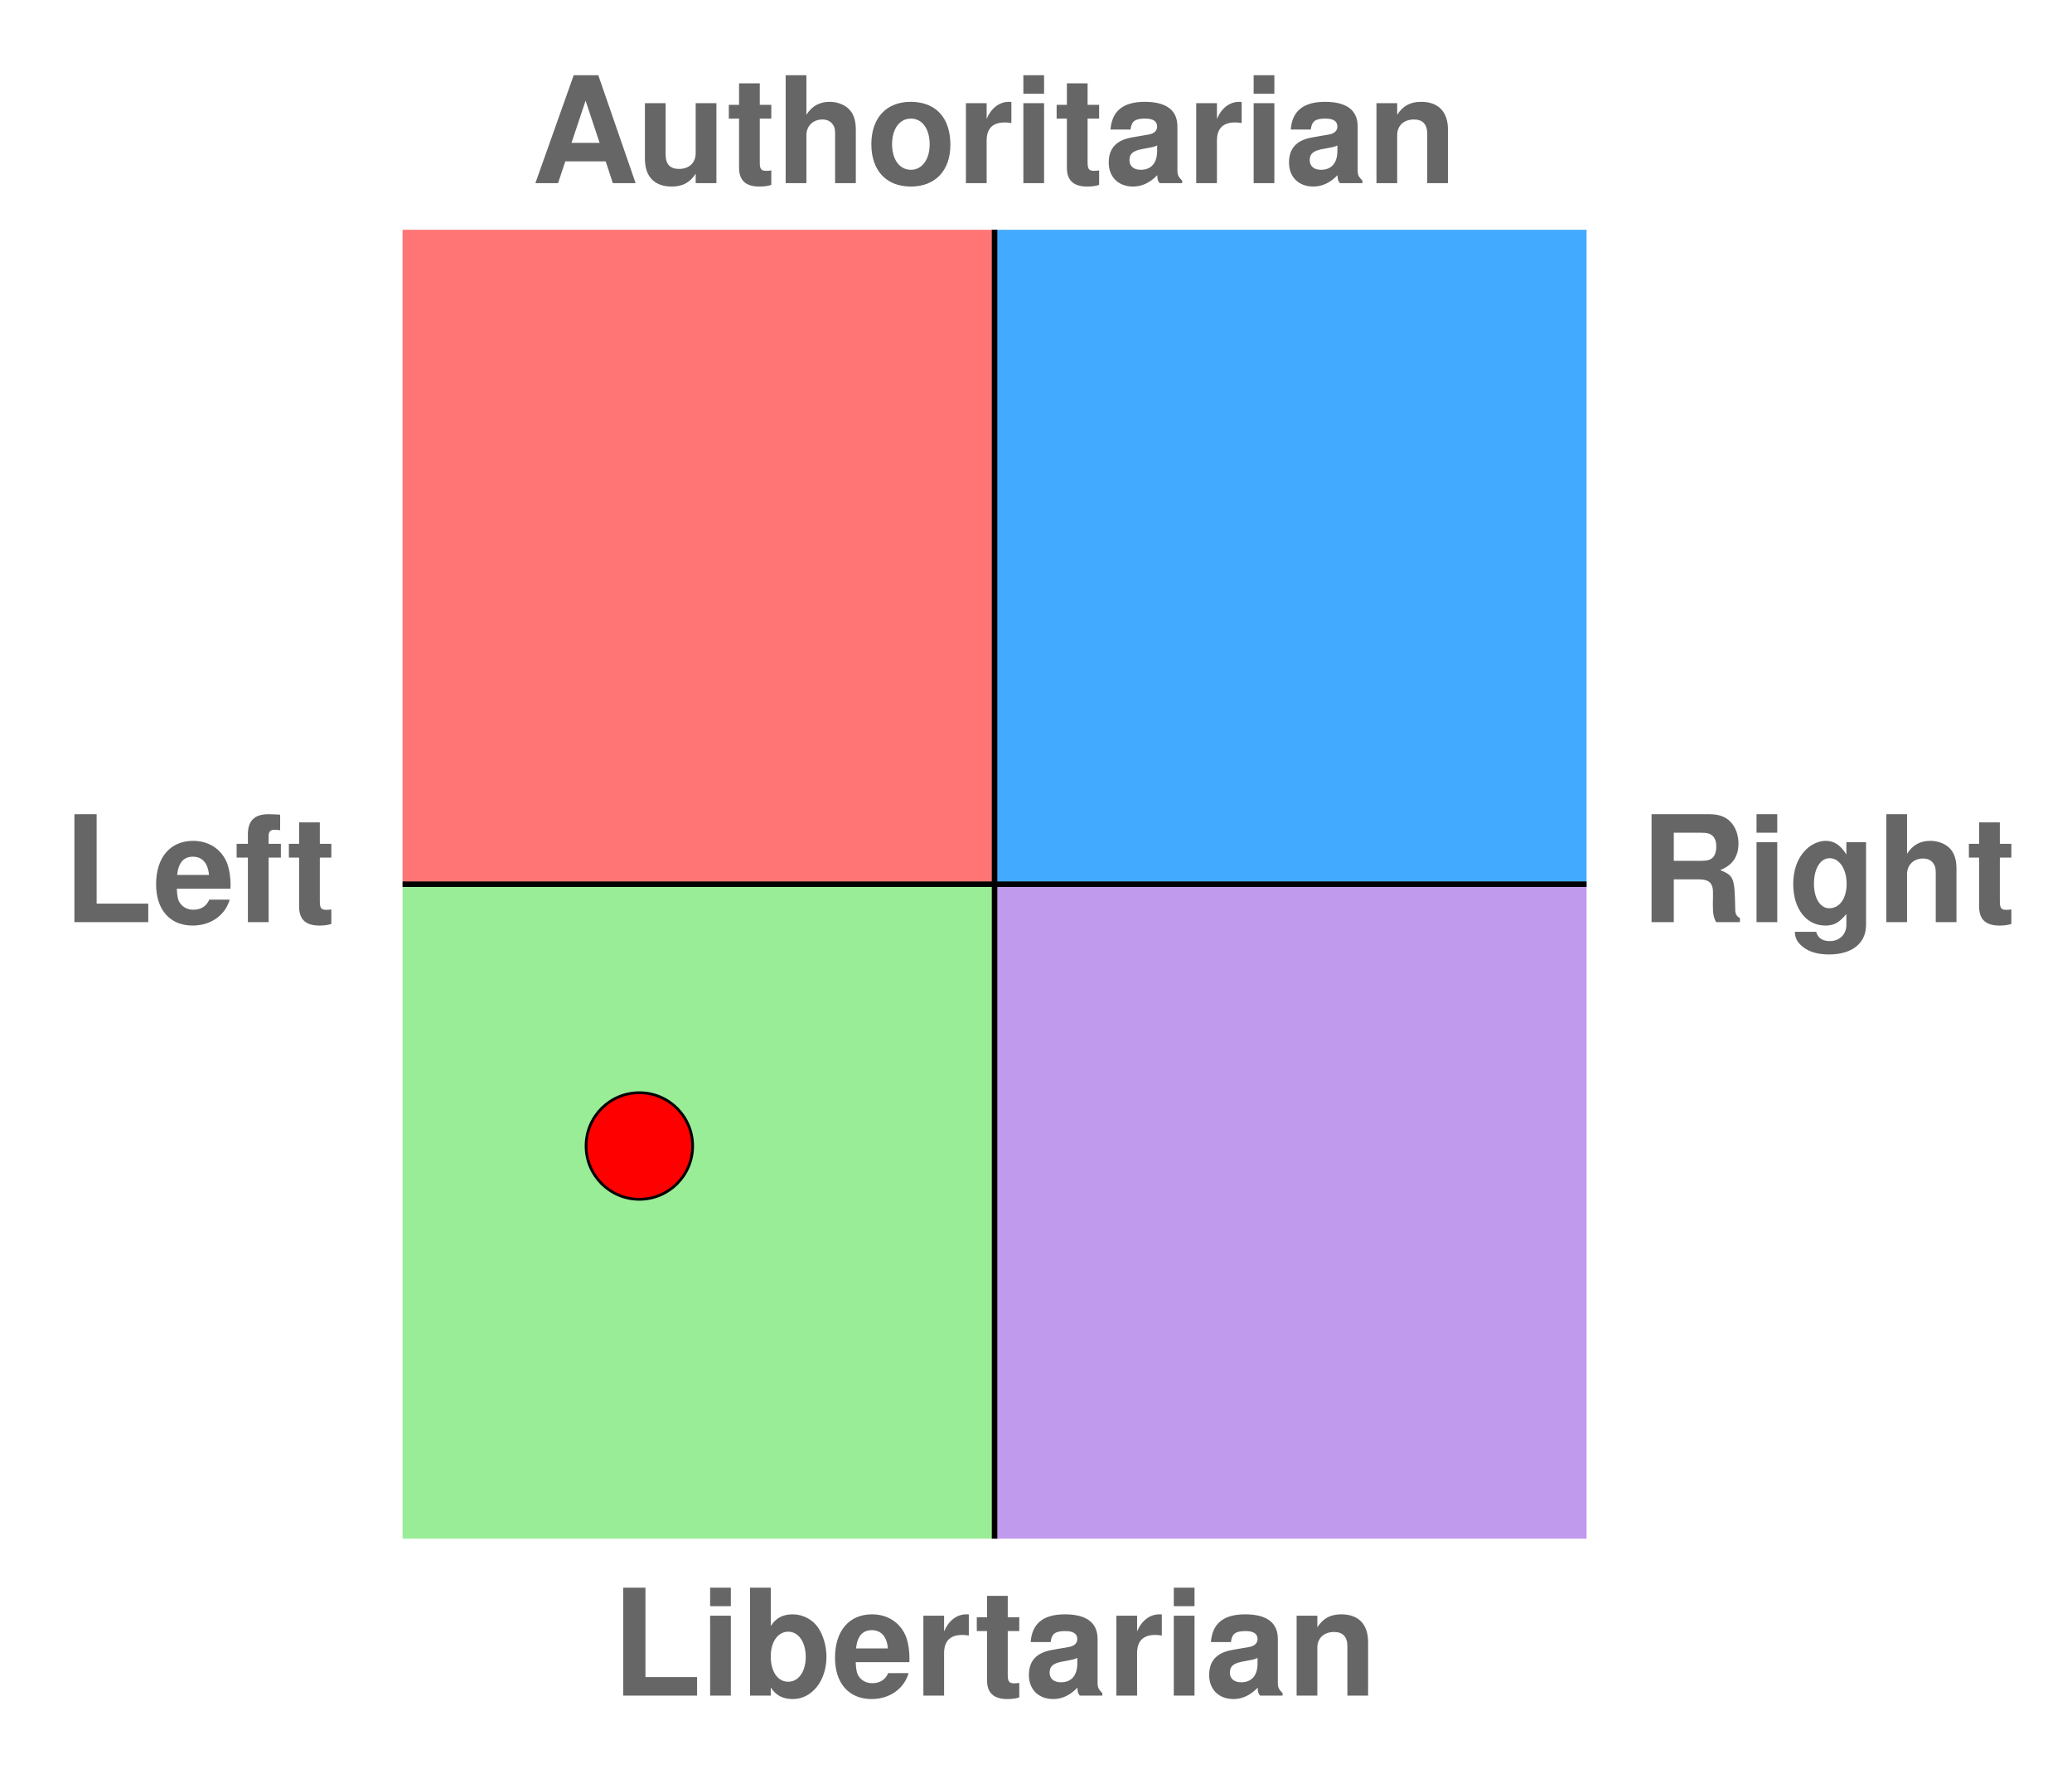
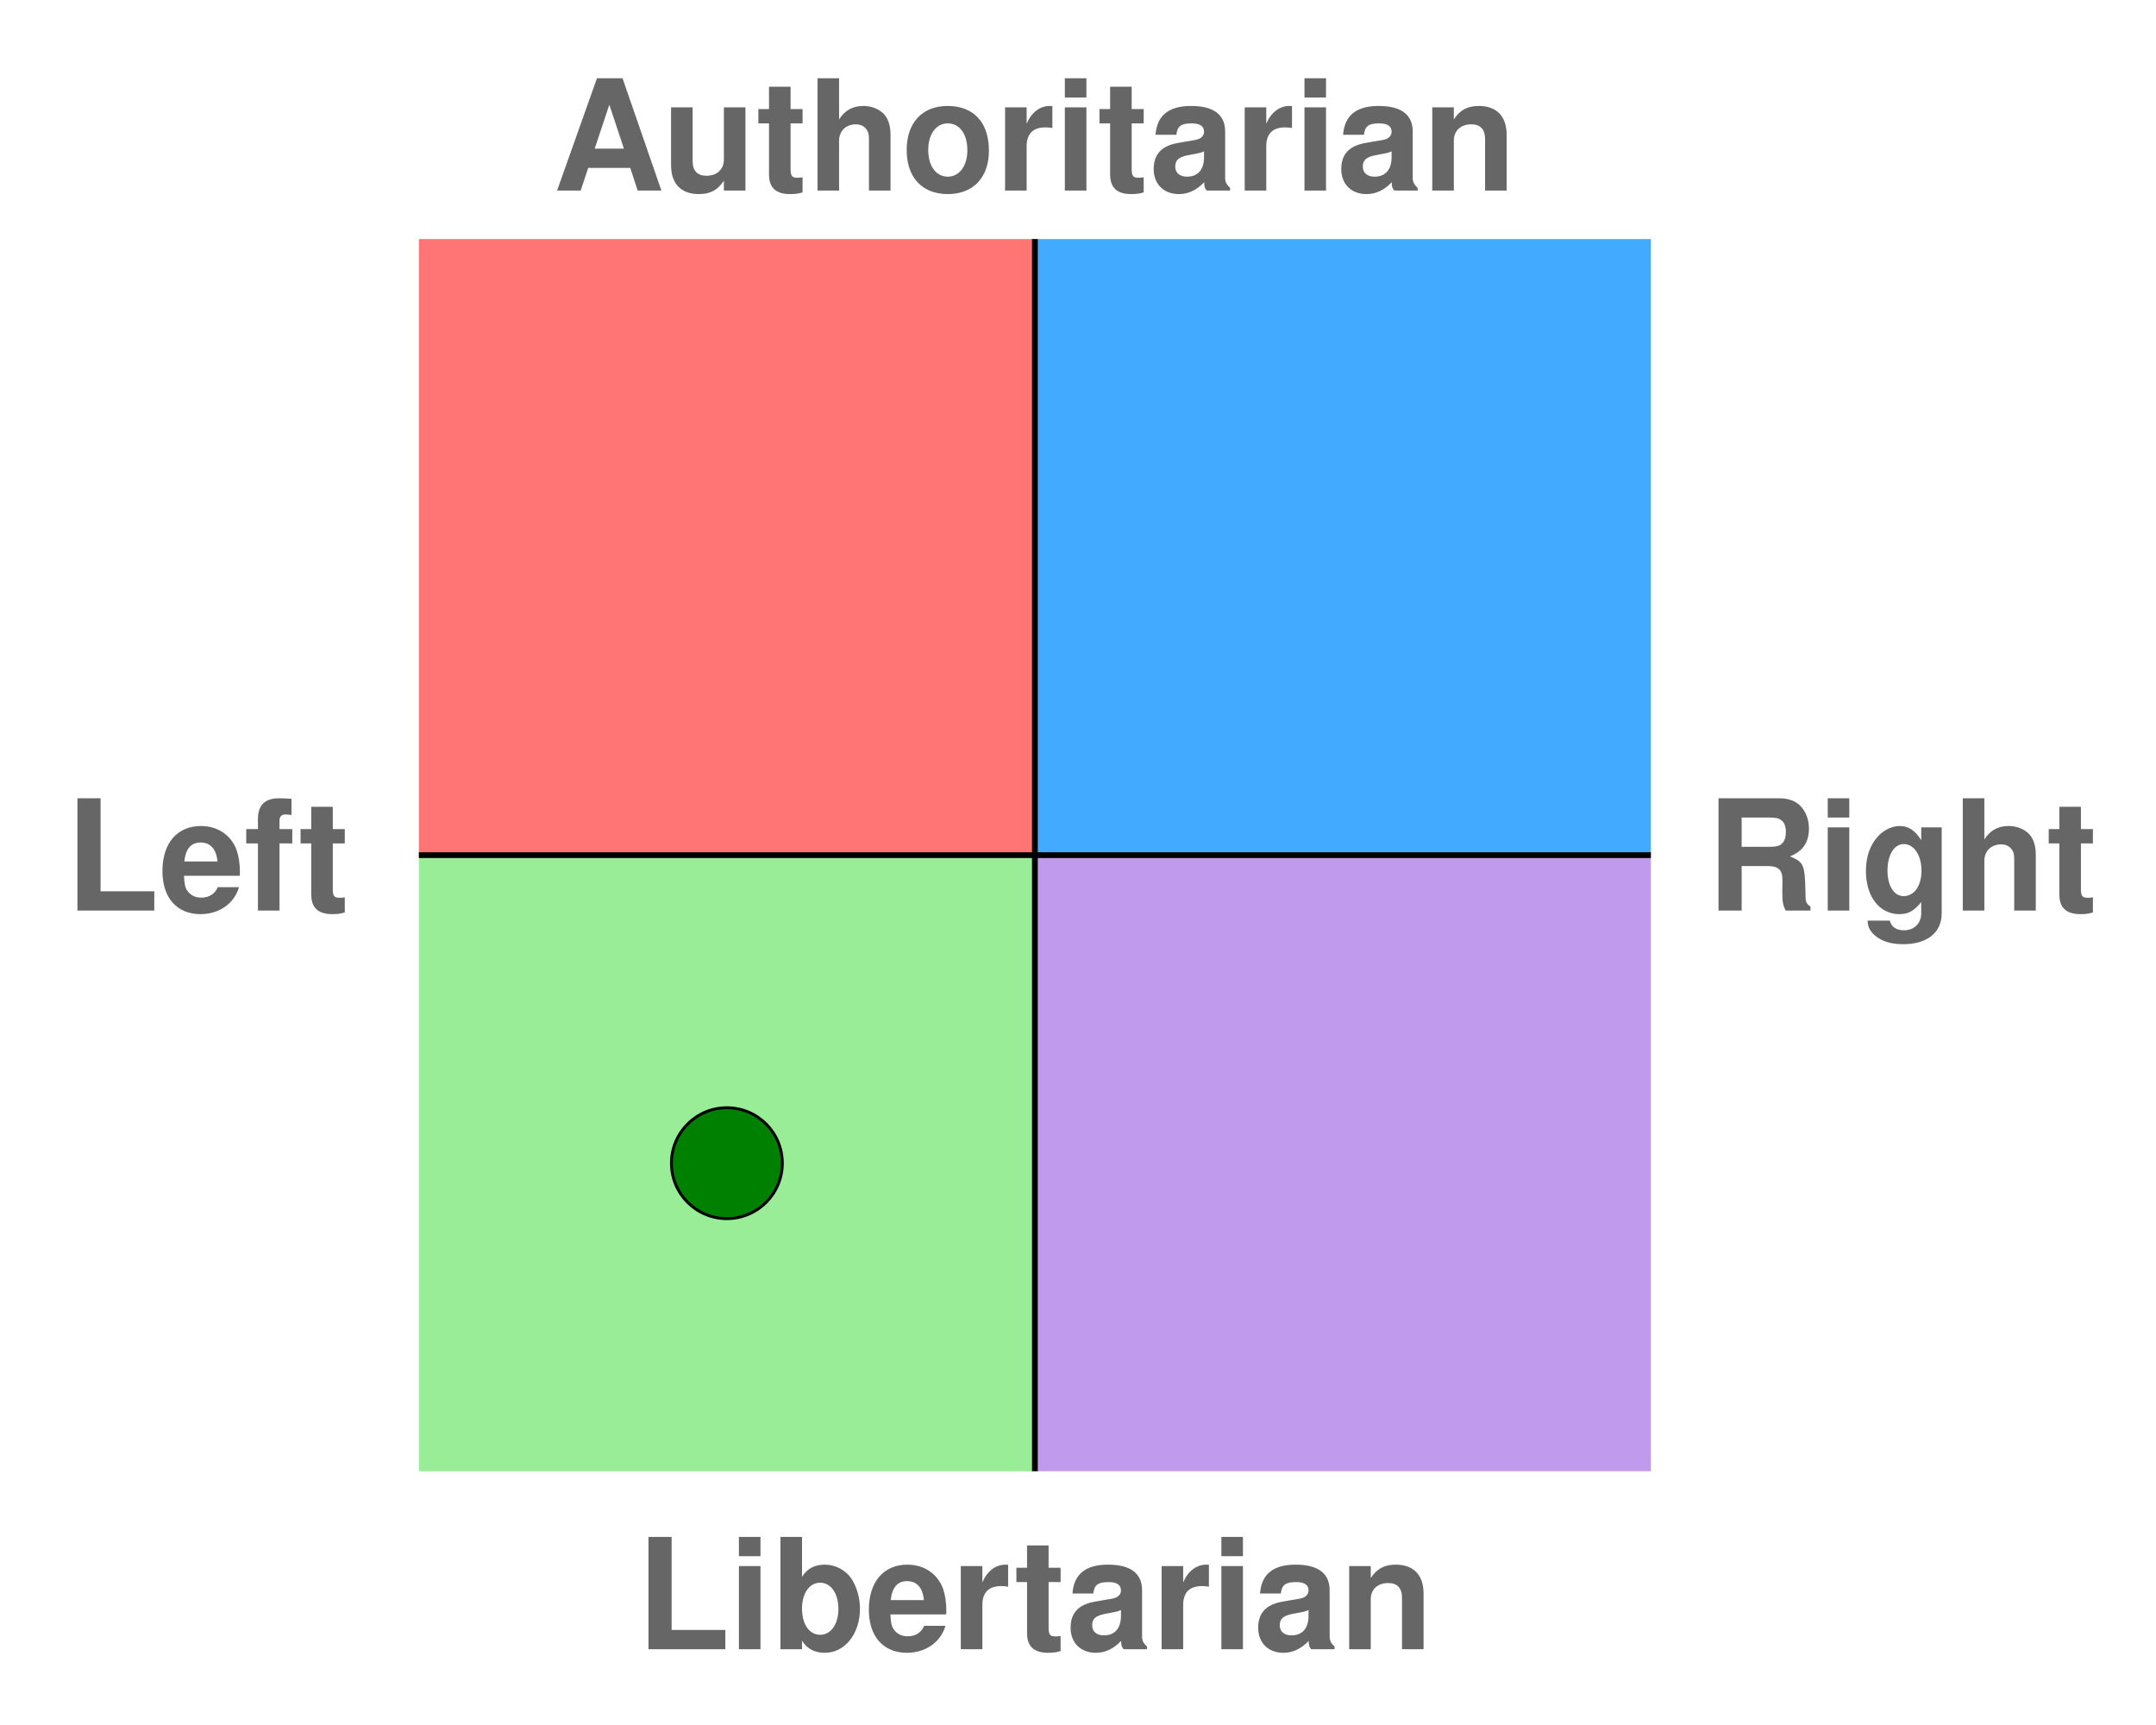
- <svg xmlns="http://www.w3.org/2000/svg" width="750" height="640">
+ <svg xmlns="http://www.w3.org/2000/svg" width="750" height="600">
  <svg x="145.714" y="83.158" overflow="visible">
-     <path fill="#ff7575" d="M0 0h214.286v236.842H0z" />
-     <path fill="#42aaff" d="M214.286 0h214.286v236.842H214.286z" />
-     <path fill="#9aed97" d="M0 236.842h214.286v236.842H0z" />
-     <path fill="#c09aec" d="M214.286 236.842h214.286v236.842H214.286z" />
-     <path stroke="#000" stroke-width="2" d="M0 236.842h428.571M214.286 0v473.684" />
+     <path fill="#ff7575" d="M0 0h214.286v214.286H0z" />
+     <path fill="#42aaff" d="M214.286 0h214.286v214.286H214.286z" />
+     <path fill="#9aed97" d="M0 214.286h214.286v214.286H0z" />
+     <path fill="#c09aec" d="M214.286 214.286h214.286v214.286H214.286z" />
+     <path stroke="#000" stroke-width="2" d="M0 214.286h428.571M214.286 0v428.571" />
    <svg overflow="visible" />
-     <circle r="19.286" cx="85.714" cy="331.579" fill="red" stroke="#000" />
+     <circle r="19.286" cx="107.143" cy="321.429" fill="green" stroke="#000" />
    <svg overflow="visible" />
  </svg>
  <text font-family="Helvetica" font-size="53.571" font-weight="bold" text-anchor="middle" x="360" fill="#666" y="28.421">
    <tspan dy="37.857" x="360">Authoritarian</tspan>
  </text>
  <text font-family="Helvetica" font-size="53.571" font-weight="bold" text-anchor="middle" x="360" fill="#666" y="525.789">
-     <tspan dy="87.857" x="360">Libertarian</tspan>
+     <tspan dy="47.857" x="360">Libertarian</tspan>
  </text>
  <text font-family="Helvetica" font-size="53.571" font-weight="bold" text-anchor="middle" fill="#666" x="72.151" y="275.867">
-     <tspan dy="57.857" x="72.151">Left</tspan>
+     <tspan dy="40.857" x="72.151">Left</tspan>
  </text>
  <text font-family="Helvetica" font-size="53.571" font-weight="bold" text-anchor="middle" fill="#666" x="661.653" y="275.867">
-     <tspan dy="57.857" x="661.653">Right</tspan>
+     <tspan dy="40.857" x="661.653">Right</tspan>
  </text>
</svg>
